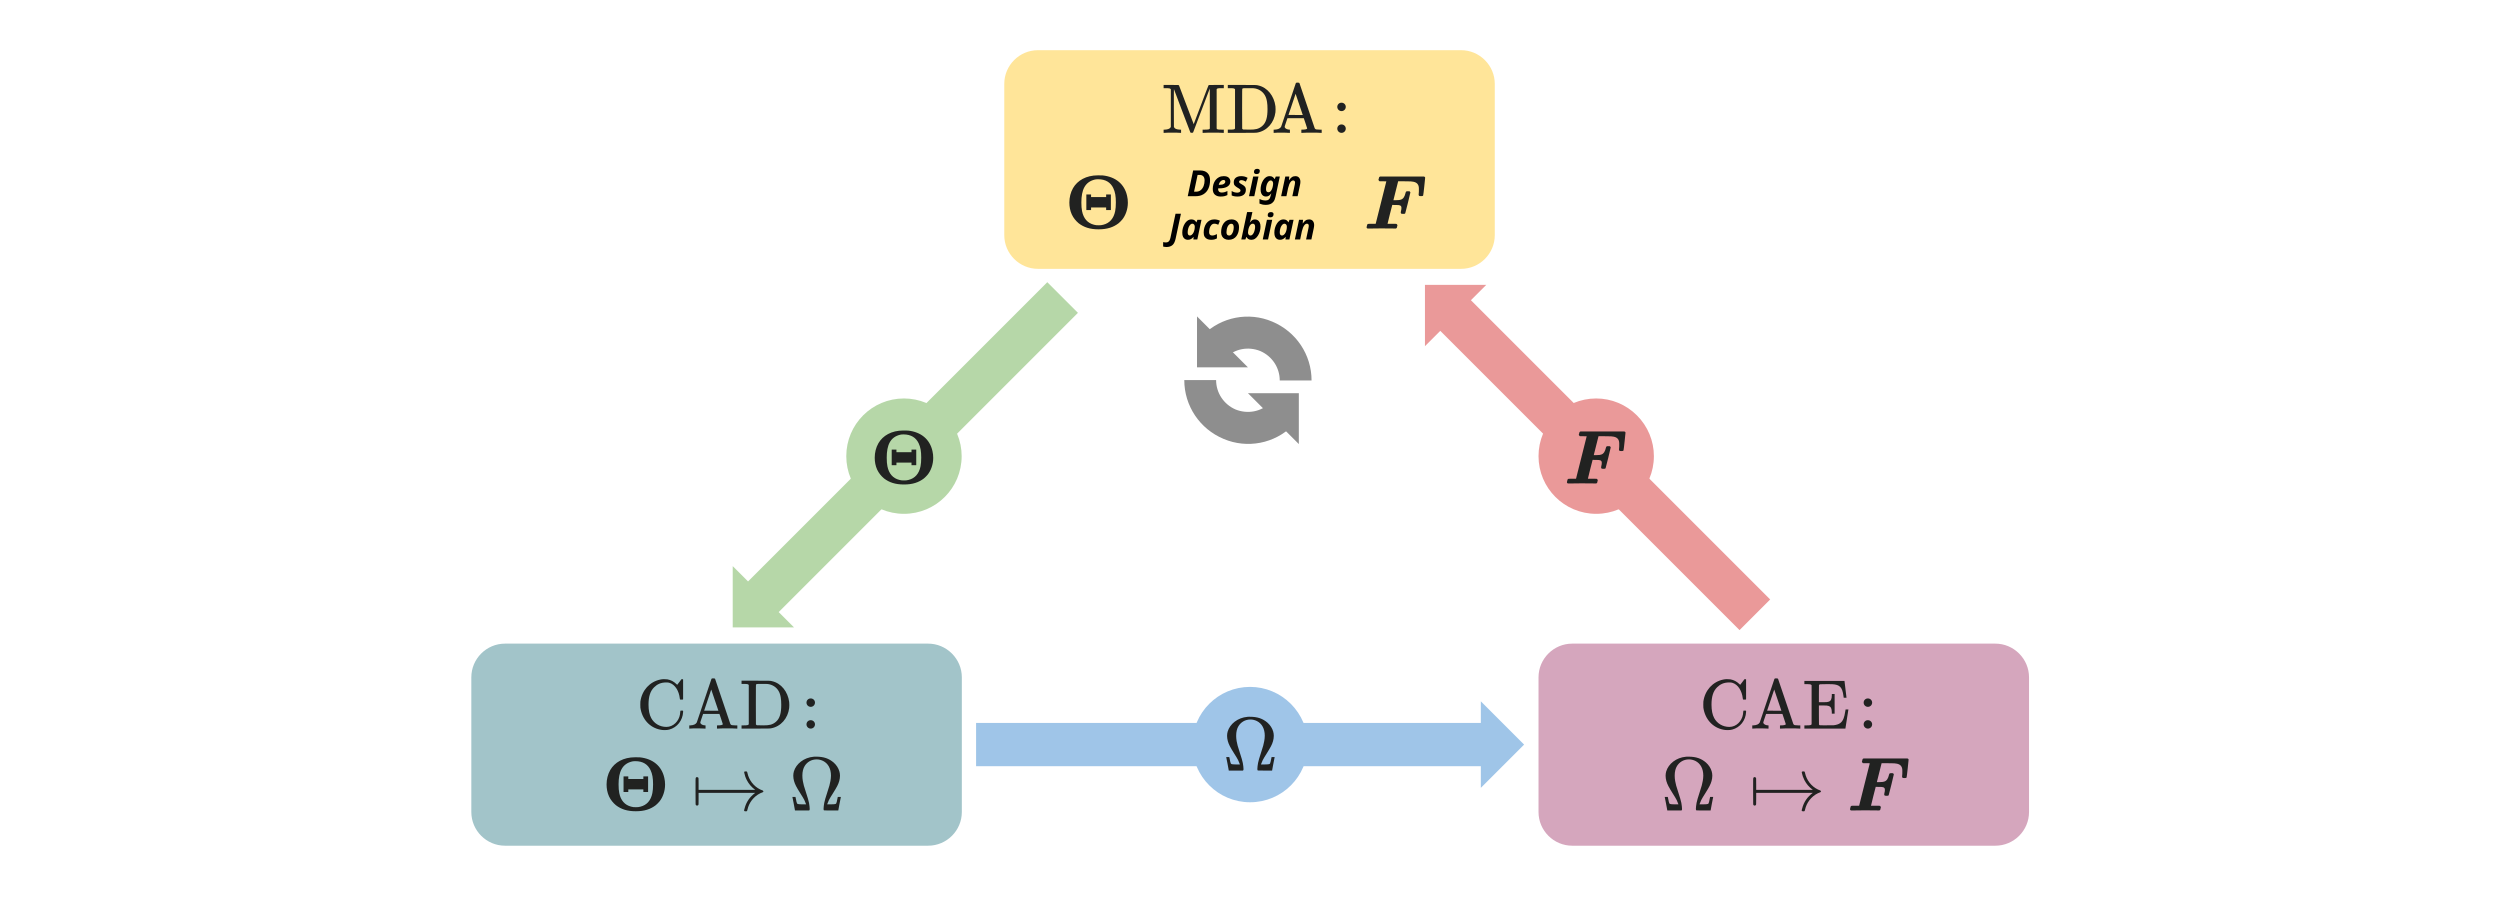
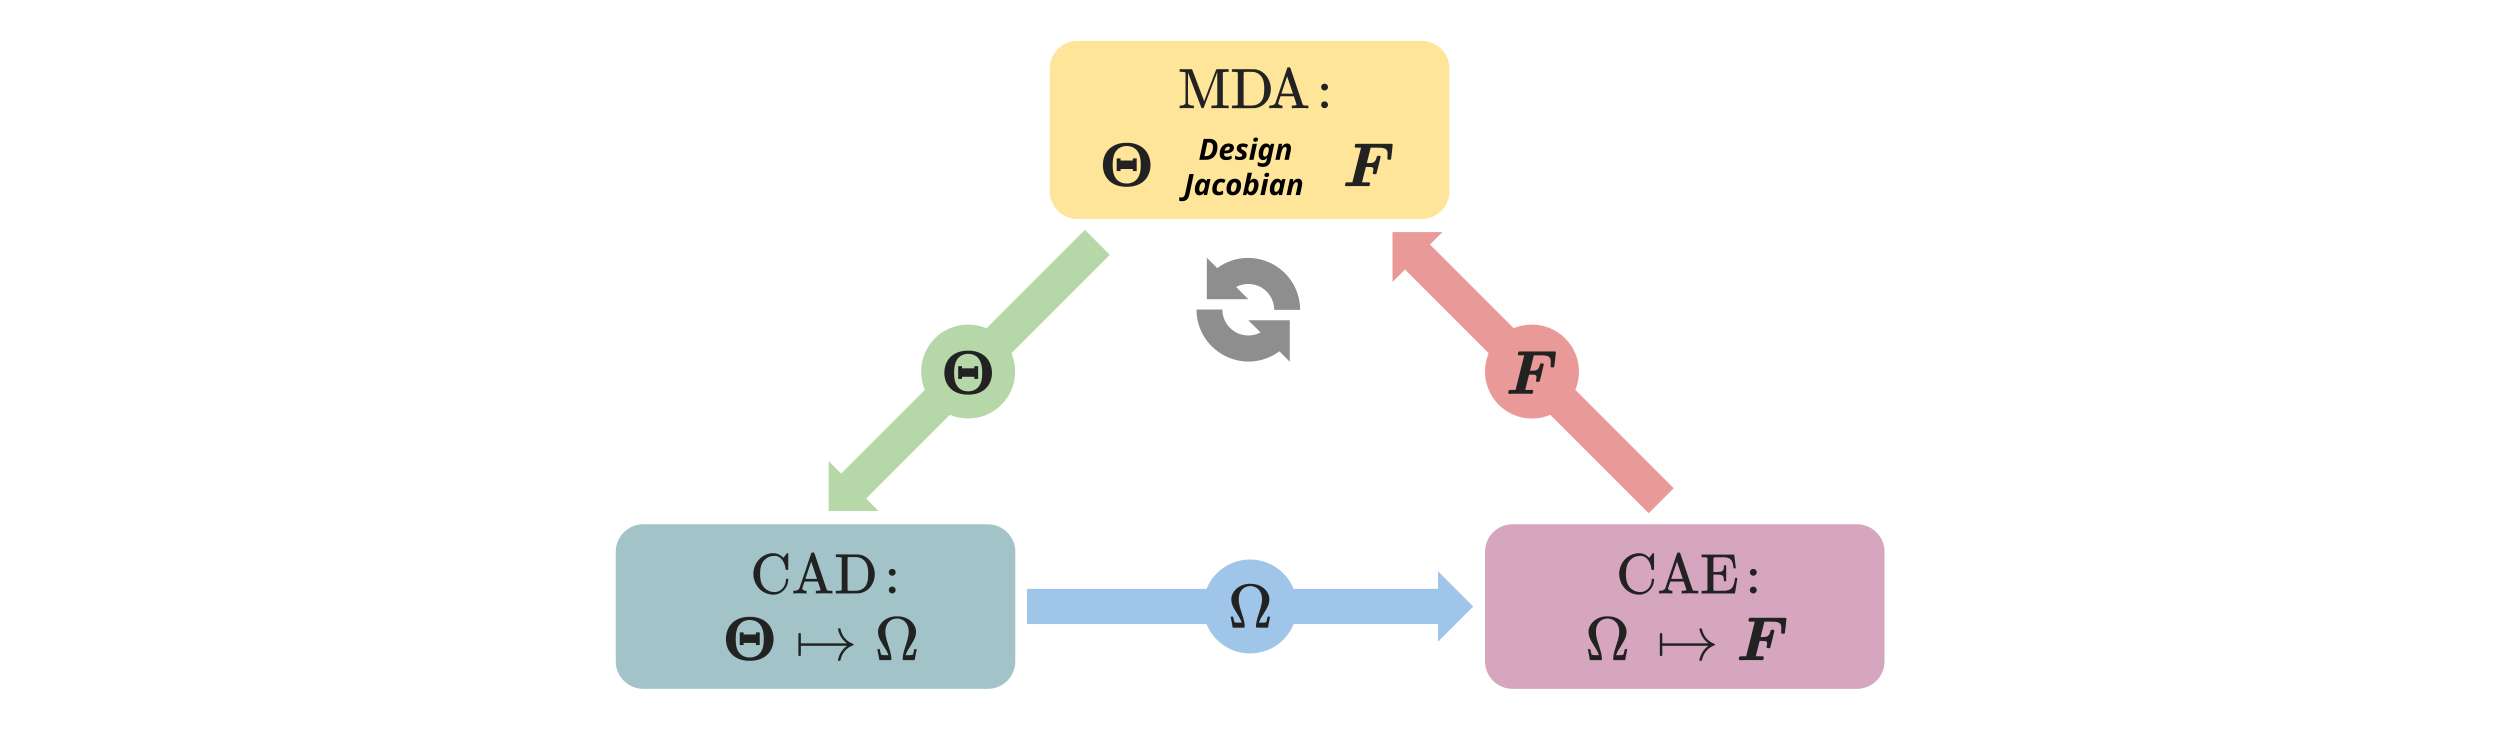
- <svg xmlns="http://www.w3.org/2000/svg" id="Layer_1" data-name="Layer 1" width="693.407" height="253.407" viewBox="0 0 693.407 253.407">
-   <path d="M270.728,200.518h140v-6l12,12-12,12v-6h-140v-12Z" style="fill: #9fc5e8; fill-rule: evenodd; stroke-width: 0px;" />
-   <path d="M130.728,187.868h0c0-5.15,4.2-9.35,9.35-9.35h117.35c2.5,0,4.85,1,6.6,2.75s2.75,4.1,2.75,6.6v37.35c0,5.15-4.2,9.35-9.35,9.35h-117.35c-5.15,0-9.35-4.2-9.35-9.35v-37.35h0Z" style="fill: #a2c4c9; fill-rule: evenodd; stroke-width: 0px;" />
-   <path d="M426.728,187.868h0c0-5.15,4.2-9.35,9.35-9.35h117.35c2.5,0,4.85,1,6.6,2.75s2.75,4.1,2.75,6.6v37.35c0,5.15-4.2,9.35-9.35,9.35h-117.35c-5.15,0-9.35-4.2-9.35-9.35v-37.35h0Z" style="fill: #d5a6bd; fill-rule: evenodd; stroke-width: 0px;" />
-   <path d="M330.728,206.518h0c0-8.85,7.15-16,16-16h0c4.25,0,8.3,1.7,11.3,4.7s4.7,7.05,4.7,11.3h0c0,8.85-7.15,16-16,16h0c-8.85,0-16-7.15-16-16Z" style="fill: #9fc5e8; fill-rule: evenodd; stroke-width: 0px;" />
-   <path d="M278.547,23.268h0c0-5.15,4.2-9.35,9.35-9.35h117.35c2.5,0,4.85,1,6.6,2.75s2.75,4.1,2.75,6.6v41.95c0,5.15-4.2,9.35-9.35,9.35h-117.35c-5.15,0-9.35-4.2-9.35-9.35V23.268Z" style="fill: #ffe599; fill-rule: evenodd; stroke-width: 0px;" />
-   <path d="M298.978,86.768l-83,83,4.25,4.25h-17v-17l4.25,4.25,83-83,8.5,8.5h0Z" style="fill: #b6d7a8; fill-rule: evenodd; stroke-width: 0px;" />
-   <path d="M482.478,174.768l-83-83-4.25,4.25v-17h17l-4.25,4.25,83,83-8.5,8.5Z" style="fill: #ea9999; fill-rule: evenodd; stroke-width: 0px;" />
-   <path d="M426.728,126.518h0c0-8.85,7.15-16,16-16h0c4.25,0,8.3,1.7,11.3,4.7s4.7,7.05,4.7,11.3h0c0,8.85-7.15,16-16,16h0c-8.85,0-16-7.15-16-16h0Z" style="fill: #ea9999; fill-rule: evenodd; stroke-width: 0px;" />
-   <path d="M234.728,126.518h0c0-8.85,7.15-16,16-16h0c4.25,0,8.3,1.7,11.3,4.7s4.7,7.05,4.7,11.3h0c0,8.85-7.15,16-16,16h0c-8.85,0-16-7.15-16-16h0Z" style="fill: #b6d7a8; fill-rule: evenodd; stroke-width: 0px;" />
+ <svg xmlns="http://www.w3.org/2000/svg" id="Layer_1" data-name="Layer 1" width="851.31" height="253.407" viewBox="0 0 851.31 253.407">
+   <path d="M349.68,200.518h140v-6l12,12-12,12v-6h-140v-12Z" style="fill: #9fc5e8; fill-rule: evenodd; stroke-width: 0px;" />
+   <path d="M209.68,187.868h0c0-5.15,4.2-9.35,9.35-9.35h117.35c2.5,0,4.85,1,6.6,2.75s2.75,4.1,2.75,6.6v37.35c0,5.15-4.2,9.35-9.35,9.35h-117.35c-5.15,0-9.35-4.2-9.35-9.35v-37.35h0Z" style="fill: #a2c4c9; fill-rule: evenodd; stroke-width: 0px;" />
+   <path d="M505.68,187.868h0c0-5.15,4.2-9.35,9.35-9.35h117.35c2.5,0,4.85,1,6.6,2.75s2.75,4.1,2.75,6.6v37.35c0,5.15-4.2,9.35-9.35,9.35h-117.35c-5.15,0-9.35-4.2-9.35-9.35v-37.35h0Z" style="fill: #d5a6bd; fill-rule: evenodd; stroke-width: 0px;" />
+   <path d="M409.68,206.518h0c0-8.85,7.15-16,16-16h0c4.25,0,8.3,1.7,11.3,4.7s4.7,7.05,4.7,11.3h0c0,8.85-7.15,16-16,16h0c-8.85,0-16-7.15-16-16Z" style="fill: #9fc5e8; fill-rule: evenodd; stroke-width: 0px;" />
+   <path d="M357.499,23.268h0c0-5.15,4.2-9.35,9.35-9.35h117.35c2.5,0,4.85,1,6.6,2.75s2.75,4.1,2.75,6.6v41.95c0,5.15-4.2,9.35-9.35,9.35h-117.35c-5.15,0-9.35-4.2-9.35-9.35V23.268Z" style="fill: #ffe599; fill-rule: evenodd; stroke-width: 0px;" />
+   <path d="M377.93,86.768l-83,83,4.25,4.25h-17v-17l4.25,4.25,83-83,8.5,8.5h0Z" style="fill: #b6d7a8; fill-rule: evenodd; stroke-width: 0px;" />
+   <path d="M561.43,174.768l-83-83-4.25,4.25v-17h17l-4.25,4.25,83,83-8.5,8.5Z" style="fill: #ea9999; fill-rule: evenodd; stroke-width: 0px;" />
+   <path d="M505.68,126.518h0c0-8.85,7.15-16,16-16h0c4.25,0,8.3,1.7,11.3,4.7s4.7,7.05,4.7,11.3h0c0,8.85-7.15,16-16,16h0c-8.85,0-16-7.15-16-16h0Z" style="fill: #ea9999; fill-rule: evenodd; stroke-width: 0px;" />
+   <path d="M313.68,126.518h0c0-8.85,7.15-16,16-16h0c4.25,0,8.3,1.7,11.3,4.7s4.7,7.05,4.7,11.3h0c0,8.85-7.15,16-16,16h0c-8.85,0-16-7.15-16-16h0Z" style="fill: #b6d7a8; fill-rule: evenodd; stroke-width: 0px;" />
  <g>
-     <path d="M333.661,92.947h0c5.075-5.075,12.687-6.509,19.196-3.751,6.619,2.758,10.922,9.157,10.922,16.329h-8.826c0-3.531-2.096-6.73-5.406-8.165-3.31-1.324-7.061-.662-9.598,1.875l-6.288-6.289h0Z" style="fill: #8e8e8e; fill-rule: evenodd; stroke-width: 0px;" />
-     <path d="M332.006,101.883v-14.122s14.121,14.122,14.121,14.122h-14.121Z" style="fill: #8e8e8e; fill-rule: evenodd; stroke-width: 0px;" />
-     <path d="M360.249,109.055v14.122s-14.121-14.122-14.121-14.122h14.121Z" style="fill: #8e8e8e; fill-rule: evenodd; stroke-width: 0px;" />
-     <path d="M358.594,117.992h0c-5.075,5.075-12.687,6.509-19.196,3.751-6.619-2.758-10.922-9.157-10.922-16.329h8.826c0,3.531,2.096,6.73,5.406,8.165,3.31,1.324,7.061.662,9.598-1.875l6.288,6.289h0Z" style="fill: #8e8e8e; fill-rule: evenodd; stroke-width: 0px;" />
+     <path d="M412.613,92.947h0c5.075-5.075,12.687-6.509,19.196-3.751,6.619,2.758,10.922,9.157,10.922,16.329h-8.826c0-3.531-2.096-6.73-5.406-8.165-3.31-1.324-7.061-.662-9.598,1.875l-6.288-6.289h0Z" style="fill: #8e8e8e; fill-rule: evenodd; stroke-width: 0px;" />
+     <path d="M410.958,101.883v-14.122s14.121,14.122,14.121,14.122h-14.121Z" style="fill: #8e8e8e; fill-rule: evenodd; stroke-width: 0px;" />
+     <path d="M439.2,109.055v14.122s-14.121-14.122-14.121-14.122h14.121Z" style="fill: #8e8e8e; fill-rule: evenodd; stroke-width: 0px;" />
+     <path d="M437.546,117.992h0c-5.075,5.075-12.687,6.509-19.196,3.751-6.619-2.758-10.922-9.157-10.922-16.329h8.826c0,3.531,2.096,6.73,5.406,8.165,3.31,1.324,7.061.662,9.598-1.875l6.288,6.289h0Z" style="fill: #8e8e8e; fill-rule: evenodd; stroke-width: 0px;" />
  </g>
  <g>
    <g>
-       <path d="M189.351,197.086h-.545c-.078.078-.116.078-.116.253,0,.214-.039.564-.098.856-.291,1.771-1.791,3.425-3.756,3.425-1.868,0-3.425-.973-4.223-2.471-.486-.895-.739-2.16-.739-3.717,0-2.238.486-3.736,1.537-4.787.857-.856,1.888-1.362,3.387-1.362.428,0,.661.019.973.136,1.459.486,2.549,2.179,2.782,4.3.02.253.039.234.137.331h.661l.116-.117v-5.448c-.078-.078-.078-.117-.252-.117l-.195.019c-.02.019-.292.37-.604.798l-.584.759-.253-.234c-.72-.7-1.517-1.109-2.471-1.284-.195-.039-.35-.039-.661-.039l-.331-.019c-.37,0-.681.058-.992.117-2.88.603-5.059,2.919-5.507,6.11-.019.195-.019.506-.019.837s0,.662.019.837c.467,3.25,2.627,5.546,5.507,6.11.428.097.701.117,1.226.117.564,0,.778-.019,1.264-.136,2.218-.584,3.736-2.549,3.853-4.865v-.292l-.116-.117Z" style="fill: #212221; stroke-width: 0px;" />
-       <path d="M199.255,197.125h-1.985c-1.109,0-1.965,0-1.965-.019l1.965-5.857,1.985,5.876ZM195.518,202.087h.175v-.895h-.097c-.565,0-1.148-.253-1.304-.584l-.058-.175c0-.136.097-.409.389-1.265l.389-1.148h4.533l.468,1.382c.252.759.467,1.401.467,1.44,0,.272-.74.35-1.362.35h-.253v.895h.195c.291-.058,2.257-.058,2.802-.058.525,0,2.18,0,2.471.058h.175v-.895h-.584c-.876-.019-1.051-.058-1.226-.214l-.136-.195-2.121-6.285c-1.128-3.386-2.082-6.188-2.101-6.207-.078-.117-.117-.117-.467-.136h-.175c-.214,0-.312.019-.37.156l-4.066,12.064c-.253.486-.857.778-1.791.817h-.291v.895h.136c.233-.058,1.537-.058,1.965-.058.448,0,2.004.019,2.237.058Z" style="fill: #212221; stroke-width: 0px;" />
-       <path d="M212.837,189.711c.681.058,1.382.311,1.907.662,1.011.681,1.595,1.673,1.81,3.113.097.506.136,1.265.136,2.024,0,2.179-.351,3.756-1.518,4.728-.953.778-1.79.953-3.424.953-.818,0-1.771-.019-1.849-.039l-.234-.214c-.019-.058-.019-1.634-.019-5.546,0-5.409.019-5.468.058-5.526.039-.078.136-.136.312-.156.117,0,.759-.019,1.401-.019s1.304.019,1.421.019ZM205.676,189.691h.642c1.109.019,1.128.058,1.362.292v10.916c-.234.233-.253.272-1.362.292h-.642v.895h3.911c3.892-.019,3.911-.019,4.164-.058,2.86-.467,4.787-2.822,5.137-5.643.02-.195.039-.525.039-.837s-.019-.642-.039-.837c-.35-2.802-2.179-5.215-4.767-5.779-.584-.136-.234-.117-4.534-.136h-3.911v.895" style="fill: #212221; stroke-width: 0px;" />
-       <path d="M223.689,200.919c0,.603.487,1.168,1.188,1.168.603,0,1.168-.486,1.168-1.187,0-.603-.487-1.148-1.188-1.148-.661,0-1.168.506-1.168,1.167ZM223.689,194.887c0,.603.487,1.167,1.188,1.167.603,0,1.168-.486,1.168-1.187,0-.603-.487-1.148-1.188-1.148-.661,0-1.168.506-1.168,1.168Z" style="fill: #212221; stroke-width: 0px;" />
+       <path d="M268.302,197.086h-.545c-.078.078-.116.078-.116.253,0,.214-.039.564-.098.856-.291,1.771-1.791,3.425-3.756,3.425-1.868,0-3.425-.973-4.223-2.471-.486-.895-.739-2.16-.739-3.717,0-2.238.486-3.736,1.537-4.787.857-.856,1.888-1.362,3.387-1.362.428,0,.661.019.973.136,1.459.486,2.549,2.179,2.782,4.3.02.253.039.234.137.331h.661l.116-.117v-5.448c-.078-.078-.078-.117-.252-.117l-.195.019c-.02.019-.292.37-.604.798l-.584.759-.253-.234c-.72-.7-1.517-1.109-2.471-1.284-.195-.039-.35-.039-.661-.039l-.331-.019c-.37,0-.681.058-.992.117-2.88.603-5.059,2.919-5.507,6.11-.019.195-.019.506-.019.837s0,.662.019.837c.467,3.25,2.627,5.546,5.507,6.11.428.097.701.117,1.226.117.564,0,.778-.019,1.264-.136,2.218-.584,3.736-2.549,3.853-4.865v-.292l-.116-.117Z" style="fill: #212221; stroke-width: 0px;" />
+       <path d="M278.206,197.125h-1.985c-1.109,0-1.965,0-1.965-.019l1.965-5.857,1.985,5.876ZM274.47,202.087h.175v-.895h-.097c-.565,0-1.148-.253-1.304-.584l-.058-.175c0-.136.097-.409.389-1.265l.389-1.148h4.533l.468,1.382c.252.759.467,1.401.467,1.44,0,.272-.74.35-1.362.35h-.253v.895h.195c.291-.058,2.257-.058,2.802-.058.525,0,2.18,0,2.471.058h.175v-.895h-.584c-.876-.019-1.051-.058-1.226-.214l-.136-.195-2.121-6.285c-1.128-3.386-2.082-6.188-2.101-6.207-.078-.117-.117-.117-.467-.136h-.175c-.214,0-.312.019-.37.156l-4.066,12.064c-.253.486-.857.778-1.791.817h-.291v.895h.136c.233-.058,1.537-.058,1.965-.058.448,0,2.004.019,2.237.058Z" style="fill: #212221; stroke-width: 0px;" />
+       <path d="M291.788,189.711c.681.058,1.382.311,1.907.662,1.011.681,1.595,1.673,1.81,3.113.097.506.136,1.265.136,2.024,0,2.179-.351,3.756-1.518,4.728-.953.778-1.79.953-3.424.953-.818,0-1.771-.019-1.849-.039l-.234-.214c-.019-.058-.019-1.634-.019-5.546,0-5.409.019-5.468.058-5.526.039-.078.136-.136.312-.156.117,0,.759-.019,1.401-.019s1.304.019,1.421.019ZM284.628,189.691h.642c1.109.019,1.128.058,1.362.292v10.916c-.234.233-.253.272-1.362.292h-.642v.895h3.911c3.892-.019,3.911-.019,4.164-.058,2.86-.467,4.787-2.822,5.137-5.643.02-.195.039-.525.039-.837s-.019-.642-.039-.837c-.35-2.802-2.179-5.215-4.767-5.779-.584-.136-.234-.117-4.534-.136h-3.911v.895" style="fill: #212221; stroke-width: 0px;" />
+       <path d="M302.641,200.919c0,.603.487,1.168,1.188,1.168.603,0,1.168-.486,1.168-1.187,0-.603-.487-1.148-1.188-1.148-.661,0-1.168.506-1.168,1.167ZM302.641,194.887c0,.603.487,1.167,1.188,1.167.603,0,1.168-.486,1.168-1.187,0-.603-.487-1.148-1.188-1.148-.661,0-1.168.506-1.168,1.168Z" style="fill: #212221; stroke-width: 0px;" />
    </g>
    <g>
-       <path d="M172.95,219.666h1.315v-.721h4.178v.721h1.315v-4.327h-1.315v.721h-4.178v-.721h-1.315v4.327ZM180.415,213.557c.531,1.124.721,2.227.721,4.009,0,.976-.064,1.76-.19,2.397-.403,2.036-1.527,3.33-3.309,3.775-.467.127-.721.148-1.273.148-.573,0-.827-.021-1.294-.148-1.782-.445-2.906-1.739-3.309-3.775-.127-.636-.191-1.421-.191-2.397,0-3.478.976-5.705,3.754-6.363.17-.042.531-.085.869-.085,2.164,0,3.5.933,4.221,2.439ZM169.26,213.578c-.679,1.188-1.019,2.588-1.019,4.009,0,1.145.212,2.291.679,3.309.466.976,1.102,1.76,1.909,2.439,1.442,1.103,3.118,1.676,5.515,1.676s4.093-.573,5.536-1.676c.254-.212.827-.764,1.018-1.018.933-1.145,1.569-2.885,1.569-4.687,0-.636-.064-1.273-.212-1.888-.721-3.266-3.16-5.302-6.787-5.684-.233-.021-.848-.021-1.294-.021-3.287,0-5.684,1.421-6.914,3.542Z" style="fill: #212221; stroke-width: 0px;" />
-       <path d="M192.958,215.784c-.043.085-.043.233-.043,3.712,0,3.987,0,3.691.127,3.839l.297.127.298-.127c.127-.148.127-.064.127-1.824v-1.591h15.696c-1.464,1.082-2.482,2.482-2.948,4.348-.063.233-.127.403-.127.53,0,.17.127.233.445.233.34,0,.381-.042.445-.318.043-.233.148-.615.234-.848.614-1.845,2.12-3.478,4.072-4.136l.191-.233-.191-.233c-1.973-.657-3.457-2.291-4.072-4.136-.086-.233-.191-.615-.234-.87-.064-.254-.106-.297-.445-.297-.276,0-.424.021-.424.233l.021.148c.106.594.36,1.357.7,2.015.552,1.06,1.252,1.909,2.333,2.715h-15.696v-1.591c0-1.76,0-1.676-.127-1.824l-.298-.127c-.19,0-.318.127-.381.254Z" style="fill: #212221; stroke-width: 0px;" />
-       <path d="M224.583,224.374c0-.403-.085-1.103-.191-1.676-.148-.721-.34-1.357-.827-2.863-.573-1.718-.742-2.376-.89-3.224-.085-.509-.127-1.018-.127-1.485,0-1.061.212-1.994.657-2.694.636-.997,1.74-1.803,3.309-1.803.615,0,1.209.148,1.781.424,1.379.7,2.185,2.1,2.185,4.093,0,.467-.064.954-.148,1.463-.148.848-.318,1.506-.891,3.224-.487,1.506-.678,2.142-.827,2.863-.106.594-.191,1.273-.191,1.676l.043.297c.064.127-.043.127,2.099.127h1.952v-.042c.021-.021.169-.848.34-1.845.19-.976.339-1.803.36-1.824v-.042h-.848l-.022.106-.085.403c-.106.636-.233,1.103-.318,1.273l-.148.148c-.234.085-.403.106-1.421.127h-.934v-.064c.064-.191.276-.7.467-1.124.276-.53.531-.954,1.167-1.951,1.061-1.697,1.421-2.375,1.696-3.33.127-.467.212-.976.212-1.463,0-.424-.063-.848-.169-1.209-.255-.912-.827-1.782-1.59-2.46-1.294-1.103-2.715-1.633-4.9-1.633h-.318l-.319.021c-2.736.233-4.877,1.994-5.493,4.072-.106.361-.17.785-.17,1.209,0,.488.086.997.212,1.463.276.954.636,1.633,1.697,3.33.636.997.891,1.421,1.167,1.951.191.424.403.933.466,1.124v.064h-.933c-1.018-.021-1.187-.042-1.421-.127l-.148-.148c-.085-.17-.212-.636-.318-1.273l-.086-.403-.021-.106h-.848v.042c.021.021.17.848.36,1.824.17.997.319,1.824.34,1.845v.042h3.945c.106-.106.148-.17.148-.424Z" style="fill: #212221; stroke-width: 0px;" />
+       <path d="M251.902,219.666h1.315v-.721h4.178v.721h1.315v-4.327h-1.315v.721h-4.178v-.721h-1.315v4.327ZM259.367,213.557c.531,1.124.721,2.227.721,4.009,0,.976-.064,1.76-.19,2.397-.403,2.036-1.527,3.33-3.309,3.775-.467.127-.721.148-1.273.148-.573,0-.827-.021-1.294-.148-1.782-.445-2.906-1.739-3.309-3.775-.127-.636-.191-1.421-.191-2.397,0-3.478.976-5.705,3.754-6.363.17-.042.531-.085.869-.085,2.164,0,3.5.933,4.221,2.439ZM248.211,213.578c-.679,1.188-1.019,2.588-1.019,4.009,0,1.145.212,2.291.679,3.309.466.976,1.102,1.76,1.909,2.439,1.442,1.103,3.118,1.676,5.515,1.676s4.093-.573,5.536-1.676c.254-.212.827-.764,1.018-1.018.933-1.145,1.569-2.885,1.569-4.687,0-.636-.064-1.273-.212-1.888-.721-3.266-3.16-5.302-6.787-5.684-.233-.021-.848-.021-1.294-.021-3.287,0-5.684,1.421-6.914,3.542Z" style="fill: #212221; stroke-width: 0px;" />
+       <path d="M271.91,215.784c-.043.085-.043.233-.043,3.712,0,3.987,0,3.691.127,3.839l.297.127.298-.127c.127-.148.127-.064.127-1.824v-1.591h15.696c-1.464,1.082-2.482,2.482-2.948,4.348-.063.233-.127.403-.127.53,0,.17.127.233.445.233.34,0,.381-.042.445-.318.043-.233.148-.615.234-.848.614-1.845,2.12-3.478,4.072-4.136l.191-.233-.191-.233c-1.973-.657-3.457-2.291-4.072-4.136-.086-.233-.191-.615-.234-.87-.064-.254-.106-.297-.445-.297-.276,0-.424.021-.424.233l.021.148c.106.594.36,1.357.7,2.015.552,1.06,1.252,1.909,2.333,2.715h-15.696v-1.591c0-1.76,0-1.676-.127-1.824l-.298-.127c-.19,0-.318.127-.381.254Z" style="fill: #212221; stroke-width: 0px;" />
+       <path d="M303.535,224.374c0-.403-.085-1.103-.191-1.676-.148-.721-.34-1.357-.827-2.863-.573-1.718-.742-2.376-.89-3.224-.085-.509-.127-1.018-.127-1.485,0-1.061.212-1.994.657-2.694.636-.997,1.74-1.803,3.309-1.803.615,0,1.209.148,1.781.424,1.379.7,2.185,2.1,2.185,4.093,0,.467-.064.954-.148,1.463-.148.848-.318,1.506-.891,3.224-.487,1.506-.678,2.142-.827,2.863-.106.594-.191,1.273-.191,1.676l.043.297c.064.127-.043.127,2.099.127h1.952v-.042c.021-.021.169-.848.34-1.845.19-.976.339-1.803.36-1.824v-.042h-.848l-.022.106-.085.403c-.106.636-.233,1.103-.318,1.273l-.148.148c-.234.085-.403.106-1.421.127h-.934v-.064c.064-.191.276-.7.467-1.124.276-.53.531-.954,1.167-1.951,1.061-1.697,1.421-2.375,1.696-3.33.127-.467.212-.976.212-1.463,0-.424-.063-.848-.169-1.209-.255-.912-.827-1.782-1.59-2.46-1.294-1.103-2.715-1.633-4.9-1.633h-.318l-.319.021c-2.736.233-4.877,1.994-5.493,4.072-.106.361-.17.785-.17,1.209,0,.488.086.997.212,1.463.276.954.636,1.633,1.697,3.33.636.997.891,1.421,1.167,1.951.191.424.403.933.466,1.124v.064h-.933c-1.018-.021-1.187-.042-1.421-.127l-.148-.148c-.085-.17-.212-.636-.318-1.273l-.086-.403-.021-.106h-.848v.042c.021.021.17.848.36,1.824.17.997.319,1.824.34,1.845v.042h3.945c.106-.106.148-.17.148-.424Z" style="fill: #212221; stroke-width: 0px;" />
    </g>
  </g>
-   <path d="M247.325,129.035h1.315v-.721h4.178v.721h1.315v-4.327h-1.315v.721h-4.178v-.721h-1.315v4.327ZM254.79,122.927c.531,1.124.721,2.227.721,4.009,0,.976-.064,1.76-.19,2.397-.403,2.036-1.527,3.33-3.309,3.775-.467.127-.721.148-1.273.148-.573,0-.827-.021-1.294-.148-1.782-.445-2.906-1.739-3.309-3.775-.127-.636-.191-1.421-.191-2.397,0-3.478.976-5.705,3.754-6.363.17-.042.531-.085.869-.085,2.164,0,3.5.933,4.221,2.439ZM243.634,122.948c-.679,1.188-1.019,2.588-1.019,4.009,0,1.145.212,2.291.679,3.309.466.976,1.102,1.76,1.909,2.439,1.442,1.103,3.118,1.676,5.515,1.676s4.093-.573,5.536-1.676c.254-.212.827-.764,1.018-1.018.933-1.145,1.569-2.885,1.569-4.687,0-.636-.064-1.273-.212-1.888-.721-3.266-3.16-5.302-6.787-5.684-.233-.021-.848-.021-1.294-.021-3.287,0-5.684,1.421-6.914,3.542Z" style="fill: #212221; stroke-width: 0px;" />
-   <path d="M344.903,213.31c0-.403-.085-1.103-.191-1.676-.148-.721-.34-1.357-.827-2.863-.573-1.718-.742-2.376-.89-3.224-.085-.509-.127-1.018-.127-1.485,0-1.061.212-1.994.657-2.694.636-.997,1.74-1.803,3.309-1.803.615,0,1.209.148,1.781.424,1.379.7,2.185,2.1,2.185,4.093,0,.467-.064.954-.148,1.463-.148.848-.318,1.506-.891,3.224-.487,1.506-.678,2.142-.827,2.863-.106.594-.191,1.273-.191,1.676l.043.297c.064.127-.043.127,2.099.127h1.952v-.042c.021-.021.169-.848.34-1.845.19-.976.339-1.803.36-1.824v-.042h-.848l-.022.106-.085.403c-.106.636-.233,1.103-.318,1.273l-.148.148c-.234.085-.403.106-1.421.127h-.934v-.064c.064-.191.276-.7.467-1.124.276-.53.531-.954,1.167-1.951,1.061-1.697,1.421-2.375,1.696-3.33.127-.467.212-.976.212-1.463,0-.424-.063-.848-.169-1.209-.255-.912-.827-1.782-1.59-2.46-1.294-1.103-2.715-1.633-4.9-1.633h-.318l-.319.021c-2.736.233-4.877,1.994-5.493,4.072-.106.361-.17.785-.17,1.209,0,.488.086.997.212,1.463.276.954.636,1.633,1.697,3.33.636.997.891,1.421,1.167,1.951.191.424.403.933.466,1.124v.064h-.933c-1.018-.021-1.187-.042-1.421-.127l-.148-.148c-.085-.17-.212-.636-.318-1.273l-.086-.403-.021-.106h-.848v.042c.021.021.17.848.36,1.824.17.997.319,1.824.34,1.845v.042h3.945c.106-.106.148-.17.148-.424Z" style="fill: #212221; stroke-width: 0px;" />
+   <path d="M326.276,129.035h1.315v-.721h4.178v.721h1.315v-4.327h-1.315v.721h-4.178v-.721h-1.315v4.327ZM333.742,122.927c.531,1.124.721,2.227.721,4.009,0,.976-.064,1.76-.19,2.397-.403,2.036-1.527,3.33-3.309,3.775-.467.127-.721.148-1.273.148-.573,0-.827-.021-1.294-.148-1.782-.445-2.906-1.739-3.309-3.775-.127-.636-.191-1.421-.191-2.397,0-3.478.976-5.705,3.754-6.363.17-.042.531-.085.869-.085,2.164,0,3.5.933,4.221,2.439ZM322.586,122.948c-.679,1.188-1.019,2.588-1.019,4.009,0,1.145.212,2.291.679,3.309.466.976,1.102,1.76,1.909,2.439,1.442,1.103,3.118,1.676,5.515,1.676s4.093-.573,5.536-1.676c.254-.212.827-.764,1.018-1.018.933-1.145,1.569-2.885,1.569-4.687,0-.636-.064-1.273-.212-1.888-.721-3.266-3.16-5.302-6.787-5.684-.233-.021-.848-.021-1.294-.021-3.287,0-5.684,1.421-6.914,3.542Z" style="fill: #212221; stroke-width: 0px;" />
+   <path d="M423.854,213.31c0-.403-.085-1.103-.191-1.676-.148-.721-.34-1.357-.827-2.863-.573-1.718-.742-2.376-.89-3.224-.085-.509-.127-1.018-.127-1.485,0-1.061.212-1.994.657-2.694.636-.997,1.74-1.803,3.309-1.803.615,0,1.209.148,1.781.424,1.379.7,2.185,2.1,2.185,4.093,0,.467-.064.954-.148,1.463-.148.848-.318,1.506-.891,3.224-.487,1.506-.678,2.142-.827,2.863-.106.594-.191,1.273-.191,1.676l.043.297c.064.127-.043.127,2.099.127h1.952v-.042c.021-.021.169-.848.34-1.845.19-.976.339-1.803.36-1.824v-.042h-.848l-.022.106-.085.403c-.106.636-.233,1.103-.318,1.273l-.148.148c-.234.085-.403.106-1.421.127h-.934v-.064c.064-.191.276-.7.467-1.124.276-.53.531-.954,1.167-1.951,1.061-1.697,1.421-2.375,1.696-3.33.127-.467.212-.976.212-1.463,0-.424-.063-.848-.169-1.209-.255-.912-.827-1.782-1.59-2.46-1.294-1.103-2.715-1.633-4.9-1.633h-.318l-.319.021c-2.736.233-4.877,1.994-5.493,4.072-.106.361-.17.785-.17,1.209,0,.488.086.997.212,1.463.276.954.636,1.633,1.697,3.33.636.997.891,1.421,1.167,1.951.191.424.403.933.466,1.124v.064h-.933c-1.018-.021-1.187-.042-1.421-.127l-.148-.148c-.085-.17-.212-.636-.318-1.273l-.086-.403-.021-.106h-.848v.042c.021.021.17.848.36,1.824.17.997.319,1.824.34,1.845v.042h3.945c.106-.106.148-.17.148-.424Z" style="fill: #212221; stroke-width: 0px;" />
  <g>
    <g>
-       <path d="M484.183,197.086h-.545c-.078.078-.116.078-.116.253,0,.214-.039.564-.098.856-.291,1.771-1.791,3.425-3.756,3.425-1.868,0-3.425-.973-4.223-2.471-.486-.895-.739-2.16-.739-3.717,0-2.238.486-3.736,1.537-4.787.857-.856,1.888-1.362,3.387-1.362.428,0,.661.019.973.136,1.459.486,2.549,2.179,2.782,4.3.02.253.039.234.137.331h.661l.116-.117v-5.448c-.078-.078-.078-.117-.252-.117l-.195.019c-.02.019-.292.37-.604.798l-.584.759-.253-.234c-.72-.7-1.517-1.109-2.471-1.284-.195-.039-.35-.039-.661-.039l-.331-.019c-.37,0-.681.058-.992.117-2.88.603-5.059,2.919-5.507,6.11-.019.195-.019.506-.019.837s0,.662.019.837c.467,3.25,2.627,5.546,5.507,6.11.428.097.701.117,1.226.117.564,0,.778-.019,1.264-.136,2.218-.584,3.736-2.549,3.853-4.865v-.292l-.116-.117Z" style="fill: #212221; stroke-width: 0px;" />
-       <path d="M494.087,197.125h-1.985c-1.109,0-1.965,0-1.965-.019l1.965-5.857,1.985,5.876ZM490.35,202.087h.175v-.895h-.097c-.565,0-1.148-.253-1.304-.584l-.058-.175c0-.136.097-.409.389-1.265l.389-1.148h4.533l.468,1.382c.252.759.467,1.401.467,1.44,0,.272-.74.35-1.362.35h-.253v.895h.195c.291-.058,2.257-.058,2.802-.058.525,0,2.18,0,2.471.058h.175v-.895h-.584c-.876-.019-1.051-.058-1.226-.214l-.136-.195-2.121-6.285c-1.128-3.386-2.082-6.188-2.101-6.207-.078-.117-.117-.117-.467-.136h-.175c-.214,0-.312.019-.37.156l-4.066,12.064c-.253.486-.857.778-1.791.817h-.291v.895h.136c.233-.058,1.537-.058,1.965-.058.448,0,2.004.019,2.237.058Z" style="fill: #212221; stroke-width: 0px;" />
-       <path d="M502.473,190.042v10.858c-.233.233-.253.272-1.362.292h-.642v.895h11.384v-.058l.817-5.195v-.058h-.778v.058c-.019.039-.058.272-.097.525-.136.876-.253,1.362-.448,1.887-.448,1.187-1.226,1.732-2.724,1.907-.272.019-.506.019-2.024.019h-.992c-.876,0-.915-.019-1.012-.097l-.078-.136c-.02-.039-.02-.837-.02-2.666v-2.607h1.051c1.109.019,1.264.019,1.557.117.778.214.934.759.973,1.771v.389h.778v-5.448h-.778v.389c-.039,1.012-.195,1.557-.973,1.771-.292.097-.448.097-1.557.117h-1.051v-2.354c0-1.634,0-2.374.02-2.413l.233-.214c.078-.019,1.148-.039,2.102-.039.584,0,1.128,0,1.323.019,2.121.117,2.822.837,3.133,3.269.02.175.039.35.058.409v.078h.778v-.078l-.545-4.514v-.078h-11.131v.895h.642c1.109.019,1.129.058,1.362.292Z" style="fill: #212221; stroke-width: 0px;" />
-       <path d="M516.907,200.919c0,.603.487,1.168,1.188,1.168.603,0,1.168-.486,1.168-1.187,0-.603-.487-1.148-1.188-1.148-.661,0-1.168.506-1.168,1.167ZM516.907,194.887c0,.603.487,1.167,1.188,1.167.603,0,1.168-.486,1.168-1.187,0-.603-.487-1.148-1.188-1.148-.661,0-1.168.506-1.168,1.168Z" style="fill: #212221; stroke-width: 0px;" />
+       <path d="M563.134,197.086h-.545c-.078.078-.116.078-.116.253,0,.214-.039.564-.098.856-.291,1.771-1.791,3.425-3.756,3.425-1.868,0-3.425-.973-4.223-2.471-.486-.895-.739-2.16-.739-3.717,0-2.238.486-3.736,1.537-4.787.857-.856,1.888-1.362,3.387-1.362.428,0,.661.019.973.136,1.459.486,2.549,2.179,2.782,4.3.02.253.039.234.137.331h.661l.116-.117v-5.448c-.078-.078-.078-.117-.252-.117l-.195.019c-.02.019-.292.37-.604.798l-.584.759-.253-.234c-.72-.7-1.517-1.109-2.471-1.284-.195-.039-.35-.039-.661-.039l-.331-.019c-.37,0-.681.058-.992.117-2.88.603-5.059,2.919-5.507,6.11-.019.195-.019.506-.019.837s0,.662.019.837c.467,3.25,2.627,5.546,5.507,6.11.428.097.701.117,1.226.117.564,0,.778-.019,1.264-.136,2.218-.584,3.736-2.549,3.853-4.865v-.292l-.116-.117Z" style="fill: #212221; stroke-width: 0px;" />
+       <path d="M573.039,197.125h-1.985c-1.109,0-1.965,0-1.965-.019l1.965-5.857,1.985,5.876ZM569.302,202.087h.175v-.895h-.097c-.565,0-1.148-.253-1.304-.584l-.058-.175c0-.136.097-.409.389-1.265l.389-1.148h4.533l.468,1.382c.252.759.467,1.401.467,1.44,0,.272-.74.35-1.362.35h-.253v.895h.195c.291-.058,2.257-.058,2.802-.058.525,0,2.18,0,2.471.058h.175v-.895h-.584c-.876-.019-1.051-.058-1.226-.214l-.136-.195-2.121-6.285c-1.128-3.386-2.082-6.188-2.101-6.207-.078-.117-.117-.117-.467-.136h-.175c-.214,0-.312.019-.37.156l-4.066,12.064c-.253.486-.857.778-1.791.817h-.291v.895h.136c.233-.058,1.537-.058,1.965-.058.448,0,2.004.019,2.237.058Z" style="fill: #212221; stroke-width: 0px;" />
+       <path d="M581.425,190.042v10.858c-.233.233-.253.272-1.362.292h-.642v.895h11.384v-.058l.817-5.195v-.058h-.778v.058c-.019.039-.058.272-.097.525-.136.876-.253,1.362-.448,1.887-.448,1.187-1.226,1.732-2.724,1.907-.272.019-.506.019-2.024.019h-.992c-.876,0-.915-.019-1.012-.097l-.078-.136c-.02-.039-.02-.837-.02-2.666v-2.607h1.051c1.109.019,1.264.019,1.557.117.778.214.934.759.973,1.771v.389h.778v-5.448h-.778v.389c-.039,1.012-.195,1.557-.973,1.771-.292.097-.448.097-1.557.117h-1.051v-2.354c0-1.634,0-2.374.02-2.413l.233-.214c.078-.019,1.148-.039,2.102-.039.584,0,1.128,0,1.323.019,2.121.117,2.822.837,3.133,3.269.02.175.039.35.058.409v.078h.778v-.078l-.545-4.514v-.078h-11.131v.895h.642c1.109.019,1.129.058,1.362.292Z" style="fill: #212221; stroke-width: 0px;" />
+       <path d="M595.858,200.919c0,.603.487,1.168,1.188,1.168.603,0,1.168-.486,1.168-1.187,0-.603-.487-1.148-1.188-1.148-.661,0-1.168.506-1.168,1.167ZM595.858,194.887c0,.603.487,1.167,1.188,1.167.603,0,1.168-.486,1.168-1.187,0-.603-.487-1.148-1.188-1.148-.661,0-1.168.506-1.168,1.168Z" style="fill: #212221; stroke-width: 0px;" />
    </g>
    <g>
-       <path d="M515.671,223.398l-.021.085h-1.04c-.955,0-1.04,0-1.124.042-.148.064-.169.127-.276.53-.064.255-.085.382-.085.424.085.233.148.318.466.318.998,0,1.888-.042,3.521-.042,1.209,0,2.461,0,3.097.021l1.04.021.254-.17.191-.785-.233-.318c-.064-.042-.255-.042-1.294-.042h-1.23l.021-.064c0-.021.297-1.209.636-2.609l.658-2.566.806.021c.869,0,1.061,0,1.315.106.298.106.424.318.424.721,0,.254-.042.551-.148.954-.064.318-.064.361.022.509.085.148.169.17.594.17.445,0,.467,0,.594-.191.064-.127,1.422-5.599,1.422-5.769l-.191-.276c-.085-.042-.127-.042-.445-.042-.552,0-.594.021-.722.509-.212.891-.551,1.591-1.294,1.824-.297.106-.53.127-1.315.148h-.742l.636-2.545c.36-1.4.657-2.566.657-2.609l.022-.085h1.739c1.867.021,1.994.021,2.482.127.976.191,1.527.764,1.527,1.866v.361c0,.488,0,.721-.043,1.018-.042.403-.042.445.043.573.085.148.169.17.594.17s.488-.021.594-.191c.085-.17.551-4.857.551-4.899,0-.191-.169-.297-.297-.339h-12.216l-.234.148-.212.785.234.339c.063.042.148.042,1.018.042.891,0,.933,0,.933.042l-2.927,11.665Z" style="fill: #212221; stroke-width: 0px;" />
-       <path d="M486.295,215.784c-.043.085-.043.233-.043,3.712,0,3.987,0,3.691.127,3.839l.297.127.298-.127c.127-.148.127-.064.127-1.824v-1.591h15.696c-1.464,1.082-2.482,2.482-2.948,4.348-.063.233-.127.403-.127.53,0,.17.127.233.445.233.34,0,.381-.042.445-.318.043-.233.148-.615.234-.848.614-1.845,2.12-3.478,4.072-4.136l.191-.233-.191-.233c-1.973-.657-3.457-2.291-4.072-4.136-.086-.233-.191-.615-.234-.87-.064-.254-.106-.297-.445-.297-.276,0-.424.021-.424.233l.021.148c.106.594.36,1.357.7,2.015.552,1.06,1.252,1.909,2.333,2.715h-15.696v-1.591c0-1.76,0-1.676-.127-1.824l-.298-.127c-.19,0-.318.127-.381.254Z" style="fill: #212221; stroke-width: 0px;" />
-       <path d="M466.533,224.374c0-.403-.085-1.103-.191-1.676-.148-.721-.34-1.357-.827-2.863-.573-1.718-.742-2.376-.89-3.224-.085-.509-.127-1.018-.127-1.485,0-1.061.212-1.994.657-2.694.636-.997,1.74-1.803,3.309-1.803.615,0,1.209.148,1.781.424,1.379.7,2.185,2.1,2.185,4.093,0,.467-.064.954-.148,1.463-.148.848-.318,1.506-.891,3.224-.487,1.506-.678,2.142-.827,2.863-.106.594-.191,1.273-.191,1.676l.043.297c.064.127-.043.127,2.099.127h1.952v-.042c.021-.021.169-.848.34-1.845.19-.976.339-1.803.36-1.824v-.042h-.848l-.022.106-.085.403c-.106.636-.233,1.103-.318,1.273l-.148.148c-.234.085-.403.106-1.421.127h-.934v-.064c.064-.191.276-.7.467-1.124.276-.53.531-.954,1.167-1.951,1.061-1.697,1.421-2.375,1.696-3.33.127-.467.212-.976.212-1.463,0-.424-.063-.848-.169-1.209-.255-.912-.827-1.782-1.59-2.46-1.294-1.103-2.715-1.633-4.9-1.633h-.318l-.319.021c-2.736.233-4.877,1.994-5.493,4.072-.106.361-.17.785-.17,1.209,0,.488.086.997.212,1.463.276.954.636,1.633,1.697,3.33.636.997.891,1.421,1.167,1.951.191.424.403.933.466,1.124v.064h-.933c-1.018-.021-1.187-.042-1.421-.127l-.148-.148c-.085-.17-.212-.636-.318-1.273l-.086-.403-.021-.106h-.848v.042c.021.021.17.848.36,1.824.17.997.319,1.824.34,1.845v.042h3.945c.106-.106.148-.17.148-.424Z" style="fill: #212221; stroke-width: 0px;" />
+       <path d="M594.623,223.398l-.021.085h-1.04c-.955,0-1.04,0-1.124.042-.148.064-.169.127-.276.53-.064.255-.085.382-.085.424.085.233.148.318.466.318.998,0,1.888-.042,3.521-.042,1.209,0,2.461,0,3.097.021l1.04.021.254-.17.191-.785-.233-.318c-.064-.042-.255-.042-1.294-.042h-1.23l.021-.064c0-.021.297-1.209.636-2.609l.658-2.566.806.021c.869,0,1.061,0,1.315.106.298.106.424.318.424.721,0,.254-.042.551-.148.954-.064.318-.064.361.022.509.085.148.169.17.594.17.445,0,.467,0,.594-.191.064-.127,1.422-5.599,1.422-5.769l-.191-.276c-.085-.042-.127-.042-.445-.042-.552,0-.594.021-.722.509-.212.891-.551,1.591-1.294,1.824-.297.106-.53.127-1.315.148h-.742l.636-2.545c.36-1.4.657-2.566.657-2.609l.022-.085h1.739c1.867.021,1.994.021,2.482.127.976.191,1.527.764,1.527,1.866v.361c0,.488,0,.721-.043,1.018-.042.403-.042.445.043.573.085.148.169.17.594.17s.488-.021.594-.191c.085-.17.551-4.857.551-4.899,0-.191-.169-.297-.297-.339h-12.216l-.234.148-.212.785.234.339c.063.042.148.042,1.018.042.891,0,.933,0,.933.042l-2.927,11.665Z" style="fill: #212221; stroke-width: 0px;" />
+       <path d="M565.246,215.784c-.043.085-.043.233-.043,3.712,0,3.987,0,3.691.127,3.839l.297.127.298-.127c.127-.148.127-.064.127-1.824v-1.591h15.696c-1.464,1.082-2.482,2.482-2.948,4.348-.063.233-.127.403-.127.53,0,.17.127.233.445.233.34,0,.381-.042.445-.318.043-.233.148-.615.234-.848.614-1.845,2.12-3.478,4.072-4.136l.191-.233-.191-.233c-1.973-.657-3.457-2.291-4.072-4.136-.086-.233-.191-.615-.234-.87-.064-.254-.106-.297-.445-.297-.276,0-.424.021-.424.233l.021.148c.106.594.36,1.357.7,2.015.552,1.06,1.252,1.909,2.333,2.715h-15.696v-1.591c0-1.76,0-1.676-.127-1.824l-.298-.127c-.19,0-.318.127-.381.254Z" style="fill: #212221; stroke-width: 0px;" />
+       <path d="M545.485,224.374c0-.403-.085-1.103-.191-1.676-.148-.721-.34-1.357-.827-2.863-.573-1.718-.742-2.376-.89-3.224-.085-.509-.127-1.018-.127-1.485,0-1.061.212-1.994.657-2.694.636-.997,1.74-1.803,3.309-1.803.615,0,1.209.148,1.781.424,1.379.7,2.185,2.1,2.185,4.093,0,.467-.064.954-.148,1.463-.148.848-.318,1.506-.891,3.224-.487,1.506-.678,2.142-.827,2.863-.106.594-.191,1.273-.191,1.676l.043.297c.064.127-.043.127,2.099.127h1.952v-.042c.021-.021.169-.848.34-1.845.19-.976.339-1.803.36-1.824v-.042h-.848l-.022.106-.085.403c-.106.636-.233,1.103-.318,1.273l-.148.148c-.234.085-.403.106-1.421.127h-.934v-.064c.064-.191.276-.7.467-1.124.276-.53.531-.954,1.167-1.951,1.061-1.697,1.421-2.375,1.696-3.33.127-.467.212-.976.212-1.463,0-.424-.063-.848-.169-1.209-.255-.912-.827-1.782-1.59-2.46-1.294-1.103-2.715-1.633-4.9-1.633h-.318l-.319.021c-2.736.233-4.877,1.994-5.493,4.072-.106.361-.17.785-.17,1.209,0,.488.086.997.212,1.463.276.954.636,1.633,1.697,3.33.636.997.891,1.421,1.167,1.951.191.424.403.933.466,1.124v.064h-.933c-1.018-.021-1.187-.042-1.421-.127l-.148-.148c-.085-.17-.212-.636-.318-1.273l-.086-.403-.021-.106h-.848v.042c.021.021.17.848.36,1.824.17.997.319,1.824.34,1.845v.042h3.945c.106-.106.148-.17.148-.424Z" style="fill: #212221; stroke-width: 0px;" />
    </g>
  </g>
  <g>
    <g>
-       <path d="M324.746,24.747v10.43l-.058.117c-.234.467-.876.623-1.615.662h-.331v.895h.155c.253-.058,1.81-.058,2.277-.058s1.985,0,2.238.058h.175v-.895h-.331c-.798-.039-1.459-.195-1.654-.778l-.02-5.254c0-2.88,0-5.234.02-5.215l2.257,5.993c1.246,3.269,2.277,5.974,2.297,6.013.078.117.117.117.389.117s.312,0,.389-.117l4.612-12.162c.019-.019.019,2.471.019,5.546v5.565c-.234.234-.253.272-1.362.292h-.642v.895h.215c.311-.058,2.16-.058,2.723-.058s2.414,0,2.724.058h.215v-.895h-.642c-1.051-.019-1.168-.039-1.343-.292v-10.916c.175-.253.292-.272,1.343-.292h.642v-.895h-2.063c-2.063,0-2.063.019-2.121.058l-.078.097c-.039.019-.954,2.452-2.063,5.39l-2.024,5.332-2.024-5.332c-1.109-2.938-2.024-5.371-2.043-5.39l-.098-.097c-.058-.039-.058-.058-2.121-.058h-2.062v.895h.642c1.109.019,1.128.058,1.362.292Z" style="fill: #212221; stroke-width: 0px;" />
-       <path d="M347.707,24.475c.681.058,1.382.311,1.907.662,1.011.681,1.595,1.673,1.81,3.113.097.506.136,1.265.136,2.024,0,2.179-.351,3.756-1.518,4.728-.953.778-1.79.953-3.424.953-.818,0-1.771-.019-1.849-.039l-.234-.214c-.019-.058-.019-1.635-.019-5.546,0-5.41.019-5.468.058-5.526.039-.078.136-.136.312-.156.117,0,.759-.019,1.401-.019s1.304.019,1.421.019ZM342.55,24.747v10.916c-.234.234-.253.272-1.362.292h-.642v.895h3.911c3.892-.019,3.911-.019,4.164-.058,2.86-.467,4.787-2.822,5.137-5.643.02-.195.039-.525.039-.837s-.019-.642-.039-.837c-.35-2.802-2.179-5.215-4.767-5.779-.584-.136-.234-.117-4.534-.136h-3.911v.895h.642c1.109.019,1.128.058,1.362.292Z" style="fill: #212221; stroke-width: 0px;" />
-       <path d="M361.335,31.889h-1.985c-1.109,0-1.965,0-1.965-.019l1.965-5.857,1.985,5.877ZM357.598,36.851h.175v-.895h-.097c-.565,0-1.148-.253-1.304-.584l-.058-.175c0-.136.097-.409.389-1.265l.389-1.148h4.533l.468,1.382c.252.759.467,1.401.467,1.44,0,.272-.74.35-1.362.35h-.253v.895h.195c.291-.058,2.257-.058,2.802-.058.525,0,2.18,0,2.471.058h.175v-.895h-.584c-.876-.019-1.051-.058-1.226-.214l-.136-.195-2.121-6.285c-1.128-3.386-2.082-6.188-2.101-6.207-.078-.117-.117-.117-.467-.136h-.175c-.214,0-.312.019-.37.156l-4.066,12.064c-.253.486-.857.778-1.791.817h-.291v.895h.136c.233-.058,1.537-.058,1.965-.058.448,0,2.004.019,2.237.058Z" style="fill: #212221; stroke-width: 0px;" />
-       <path d="M370.913,35.683c0,.603.487,1.168,1.188,1.168.603,0,1.168-.486,1.168-1.187,0-.603-.487-1.148-1.188-1.148-.661,0-1.168.506-1.168,1.168ZM370.913,29.651c0,.603.487,1.168,1.188,1.168.603,0,1.168-.486,1.168-1.187,0-.603-.487-1.148-1.188-1.148-.661,0-1.168.506-1.168,1.168Z" style="fill: #212221; stroke-width: 0px;" />
+       <path d="M403.698,24.747v10.43l-.058.117c-.234.467-.876.623-1.615.662h-.331v.895h.155c.253-.058,1.81-.058,2.277-.058s1.985,0,2.238.058h.175v-.895h-.331c-.798-.039-1.459-.195-1.654-.778l-.02-5.254c0-2.88,0-5.234.02-5.215l2.257,5.993c1.246,3.269,2.277,5.974,2.297,6.013.078.117.117.117.389.117s.312,0,.389-.117l4.612-12.162c.019-.019.019,2.471.019,5.546v5.565c-.234.234-.253.272-1.362.292h-.642v.895h.215c.311-.058,2.16-.058,2.723-.058s2.414,0,2.724.058h.215v-.895h-.642c-1.051-.019-1.168-.039-1.343-.292v-10.916c.175-.253.292-.272,1.343-.292h.642v-.895h-2.063c-2.063,0-2.063.019-2.121.058l-.078.097c-.039.019-.954,2.452-2.063,5.39l-2.024,5.332-2.024-5.332c-1.109-2.938-2.024-5.371-2.043-5.39l-.098-.097c-.058-.039-.058-.058-2.121-.058h-2.062v.895h.642c1.109.019,1.128.058,1.362.292Z" style="fill: #212221; stroke-width: 0px;" />
+       <path d="M426.658,24.475c.681.058,1.382.311,1.907.662,1.011.681,1.595,1.673,1.81,3.113.097.506.136,1.265.136,2.024,0,2.179-.351,3.756-1.518,4.728-.953.778-1.79.953-3.424.953-.818,0-1.771-.019-1.849-.039l-.234-.214c-.019-.058-.019-1.635-.019-5.546,0-5.41.019-5.468.058-5.526.039-.078.136-.136.312-.156.117,0,.759-.019,1.401-.019s1.304.019,1.421.019ZM421.502,24.747v10.916c-.234.234-.253.272-1.362.292h-.642v.895h3.911c3.892-.019,3.911-.019,4.164-.058,2.86-.467,4.787-2.822,5.137-5.643.02-.195.039-.525.039-.837s-.019-.642-.039-.837c-.35-2.802-2.179-5.215-4.767-5.779-.584-.136-.234-.117-4.534-.136h-3.911v.895h.642c1.109.019,1.128.058,1.362.292Z" style="fill: #212221; stroke-width: 0px;" />
+       <path d="M440.286,31.889h-1.985c-1.109,0-1.965,0-1.965-.019l1.965-5.857,1.985,5.877ZM436.55,36.851h.175v-.895h-.097c-.565,0-1.148-.253-1.304-.584l-.058-.175c0-.136.097-.409.389-1.265l.389-1.148h4.533l.468,1.382c.252.759.467,1.401.467,1.44,0,.272-.74.35-1.362.35h-.253v.895h.195c.291-.058,2.257-.058,2.802-.058.525,0,2.18,0,2.471.058h.175v-.895h-.584c-.876-.019-1.051-.058-1.226-.214l-.136-.195-2.121-6.285c-1.128-3.386-2.082-6.188-2.101-6.207-.078-.117-.117-.117-.467-.136h-.175c-.214,0-.312.019-.37.156l-4.066,12.064c-.253.486-.857.778-1.791.817h-.291v.895h.136c.233-.058,1.537-.058,1.965-.058.448,0,2.004.019,2.237.058Z" style="fill: #212221; stroke-width: 0px;" />
+       <path d="M449.865,35.683c0,.603.487,1.168,1.188,1.168.603,0,1.168-.486,1.168-1.187,0-.603-.487-1.148-1.188-1.148-.661,0-1.168.506-1.168,1.168ZM449.865,29.651c0,.603.487,1.168,1.188,1.168.603,0,1.168-.486,1.168-1.187,0-.603-.487-1.148-1.188-1.148-.661,0-1.168.506-1.168,1.168Z" style="fill: #212221; stroke-width: 0px;" />
    </g>
    <g>
-       <path d="M301.31,58.261h1.315v-.721h4.178v.721h1.315v-4.327h-1.315v.721h-4.178v-.721h-1.315v4.327ZM308.776,52.153c.531,1.124.721,2.227.721,4.009,0,.976-.064,1.76-.19,2.397-.403,2.036-1.527,3.33-3.309,3.775-.467.127-.721.148-1.273.148-.573,0-.827-.021-1.294-.148-1.782-.445-2.906-1.739-3.309-3.775-.127-.636-.191-1.421-.191-2.397,0-3.478.976-5.705,3.754-6.363.17-.042.531-.085.869-.085,2.164,0,3.5.933,4.221,2.439ZM297.62,52.174c-.679,1.188-1.019,2.588-1.019,4.009,0,1.145.212,2.291.679,3.309.466.976,1.102,1.76,1.909,2.439,1.442,1.103,3.118,1.676,5.515,1.676s4.093-.573,5.536-1.676c.254-.212.827-.764,1.018-1.018.933-1.145,1.569-2.885,1.569-4.687,0-.636-.064-1.273-.212-1.888-.721-3.266-3.16-5.302-6.787-5.684-.233-.021-.848-.021-1.294-.021-3.287,0-5.684,1.421-6.914,3.542Z" style="fill: #212221; stroke-width: 0px;" />
-       <path d="M381.582,61.994l-.021.085h-1.04c-.955,0-1.04,0-1.124.042-.148.064-.169.127-.276.53-.064.255-.085.382-.085.424.085.233.148.318.466.318.998,0,1.888-.042,3.521-.042,1.209,0,2.461,0,3.097.021l1.04.021.254-.17.191-.785-.233-.318c-.064-.042-.255-.042-1.294-.042h-1.23l.021-.064c0-.021.297-1.209.636-2.609l.658-2.566.806.021c.869,0,1.061,0,1.315.106.298.106.424.318.424.721,0,.255-.042.551-.148.954-.064.318-.064.361.022.509.085.148.169.17.594.17.445,0,.467,0,.594-.191.064-.127,1.422-5.599,1.422-5.769l-.191-.276c-.085-.042-.127-.042-.445-.042-.552,0-.594.021-.722.509-.212.891-.551,1.591-1.294,1.824-.297.106-.53.127-1.315.148h-.742l.636-2.545c.36-1.4.657-2.566.657-2.609l.022-.085h1.739c1.867.021,1.994.021,2.482.127.976.191,1.527.764,1.527,1.866v.361c0,.488,0,.721-.043,1.018-.042.403-.042.445.043.573.085.148.169.17.594.17s.488-.021.594-.191c.085-.17.551-4.857.551-4.899,0-.191-.169-.297-.297-.339h-12.216l-.234.148-.212.785.234.339c.063.042.148.042,1.018.042.891,0,.933,0,.933.042l-2.927,11.665Z" style="fill: #212221; stroke-width: 0px;" />
+       <path d="M380.262,58.261h1.315v-.721h4.178v.721h1.315v-4.327h-1.315v.721h-4.178v-.721h-1.315v4.327ZM387.728,52.153c.531,1.124.721,2.227.721,4.009,0,.976-.064,1.76-.19,2.397-.403,2.036-1.527,3.33-3.309,3.775-.467.127-.721.148-1.273.148-.573,0-.827-.021-1.294-.148-1.782-.445-2.906-1.739-3.309-3.775-.127-.636-.191-1.421-.191-2.397,0-3.478.976-5.705,3.754-6.363.17-.042.531-.085.869-.085,2.164,0,3.5.933,4.221,2.439ZM376.572,52.174c-.679,1.188-1.019,2.588-1.019,4.009,0,1.145.212,2.291.679,3.309.466.976,1.102,1.76,1.909,2.439,1.442,1.103,3.118,1.676,5.515,1.676s4.093-.573,5.536-1.676c.254-.212.827-.764,1.018-1.018.933-1.145,1.569-2.885,1.569-4.687,0-.636-.064-1.273-.212-1.888-.721-3.266-3.16-5.302-6.787-5.684-.233-.021-.848-.021-1.294-.021-3.287,0-5.684,1.421-6.914,3.542Z" style="fill: #212221; stroke-width: 0px;" />
+       <path d="M460.534,61.994l-.021.085h-1.04c-.955,0-1.04,0-1.124.042-.148.064-.169.127-.276.53-.064.255-.085.382-.085.424.085.233.148.318.466.318.998,0,1.888-.042,3.521-.042,1.209,0,2.461,0,3.097.021l1.04.021.254-.17.191-.785-.233-.318c-.064-.042-.255-.042-1.294-.042h-1.23l.021-.064c0-.021.297-1.209.636-2.609l.658-2.566.806.021c.869,0,1.061,0,1.315.106.298.106.424.318.424.721,0,.255-.042.551-.148.954-.064.318-.064.361.022.509.085.148.169.17.594.17.445,0,.467,0,.594-.191.064-.127,1.422-5.599,1.422-5.769l-.191-.276c-.085-.042-.127-.042-.445-.042-.552,0-.594.021-.722.509-.212.891-.551,1.591-1.294,1.824-.297.106-.53.127-1.315.148h-.742l.636-2.545c.36-1.4.657-2.566.657-2.609l.022-.085h1.739c1.867.021,1.994.021,2.482.127.976.191,1.527.764,1.527,1.866v.361c0,.488,0,.721-.043,1.018-.042.403-.042.445.043.573.085.148.169.17.594.17s.488-.021.594-.191c.085-.17.551-4.857.551-4.899,0-.191-.169-.297-.297-.339h-12.216l-.234.148-.212.785.234.339c.063.042.148.042,1.018.042.891,0,.933,0,.933.042l-2.927,11.665Z" style="fill: #212221; stroke-width: 0px;" />
    </g>
  </g>
-   <path d="M437.15,132.704l-.021.085h-1.04c-.955,0-1.04,0-1.124.042-.148.064-.169.127-.276.53-.064.255-.085.382-.085.424.085.233.148.318.466.318.998,0,1.888-.042,3.521-.042,1.209,0,2.461,0,3.097.021l1.04.021.254-.17.191-.785-.233-.318c-.064-.042-.255-.042-1.294-.042h-1.23l.021-.064c0-.021.297-1.209.636-2.609l.658-2.566.806.021c.869,0,1.061,0,1.315.106.298.106.424.318.424.721,0,.254-.042.551-.148.954-.064.318-.064.361.022.509.085.148.169.17.594.17.445,0,.467,0,.594-.191.064-.127,1.422-5.599,1.422-5.769l-.191-.276c-.085-.042-.127-.042-.445-.042-.552,0-.594.021-.722.509-.212.891-.551,1.591-1.294,1.824-.297.106-.53.127-1.315.148h-.742l.636-2.545c.36-1.4.657-2.566.657-2.609l.022-.085h1.739c1.867.021,1.994.021,2.482.127.976.191,1.527.764,1.527,1.866v.361c0,.488,0,.721-.043,1.018-.042.403-.042.445.043.573.085.148.169.17.594.17s.488-.021.594-.191c.085-.17.551-4.857.551-4.899,0-.191-.169-.297-.297-.339h-12.216l-.234.148-.212.785.234.339c.063.042.148.042,1.018.042.891,0,.933,0,.933.042l-2.927,11.665Z" style="fill: #212221; stroke-width: 0px;" />
-   <text transform="translate(329.169 54.419)" style="fill: #000; font-family: CMUSerif-BoldSlanted, 'CMU Serif Extra'; font-size: 10px; font-style: oblique; font-weight: 700;">
+   <path d="M516.102,132.704l-.021.085h-1.04c-.955,0-1.04,0-1.124.042-.148.064-.169.127-.276.53-.064.255-.085.382-.085.424.085.233.148.318.466.318.998,0,1.888-.042,3.521-.042,1.209,0,2.461,0,3.097.021l1.04.021.254-.17.191-.785-.233-.318c-.064-.042-.255-.042-1.294-.042h-1.23l.021-.064c0-.021.297-1.209.636-2.609l.658-2.566.806.021c.869,0,1.061,0,1.315.106.298.106.424.318.424.721,0,.254-.042.551-.148.954-.064.318-.064.361.022.509.085.148.169.17.594.17.445,0,.467,0,.594-.191.064-.127,1.422-5.599,1.422-5.769l-.191-.276c-.085-.042-.127-.042-.445-.042-.552,0-.594.021-.722.509-.212.891-.551,1.591-1.294,1.824-.297.106-.53.127-1.315.148h-.742l.636-2.545c.36-1.4.657-2.566.657-2.609l.022-.085h1.739c1.867.021,1.994.021,2.482.127.976.191,1.527.764,1.527,1.866v.361c0,.488,0,.721-.043,1.018-.042.403-.042.445.043.573.085.148.169.17.594.17s.488-.021.594-.191c.085-.17.551-4.857.551-4.899,0-.191-.169-.297-.297-.339h-12.216l-.234.148-.212.785.234.339c.063.042.148.042,1.018.042.891,0,.933,0,.933.042l-2.927,11.665Z" style="fill: #212221; stroke-width: 0px;" />
+   <text transform="translate(408.121 54.419)" style="fill: #000; font-family: CMUSerif-BoldSlanted, 'CMU Serif Extra'; font-size: 10px; font-style: oblique; font-weight: 700;">
    <tspan x="0" y="0">Design</tspan>
    <tspan x="-4.995" y="12">Jacobian</tspan>
  </text>
</svg>
